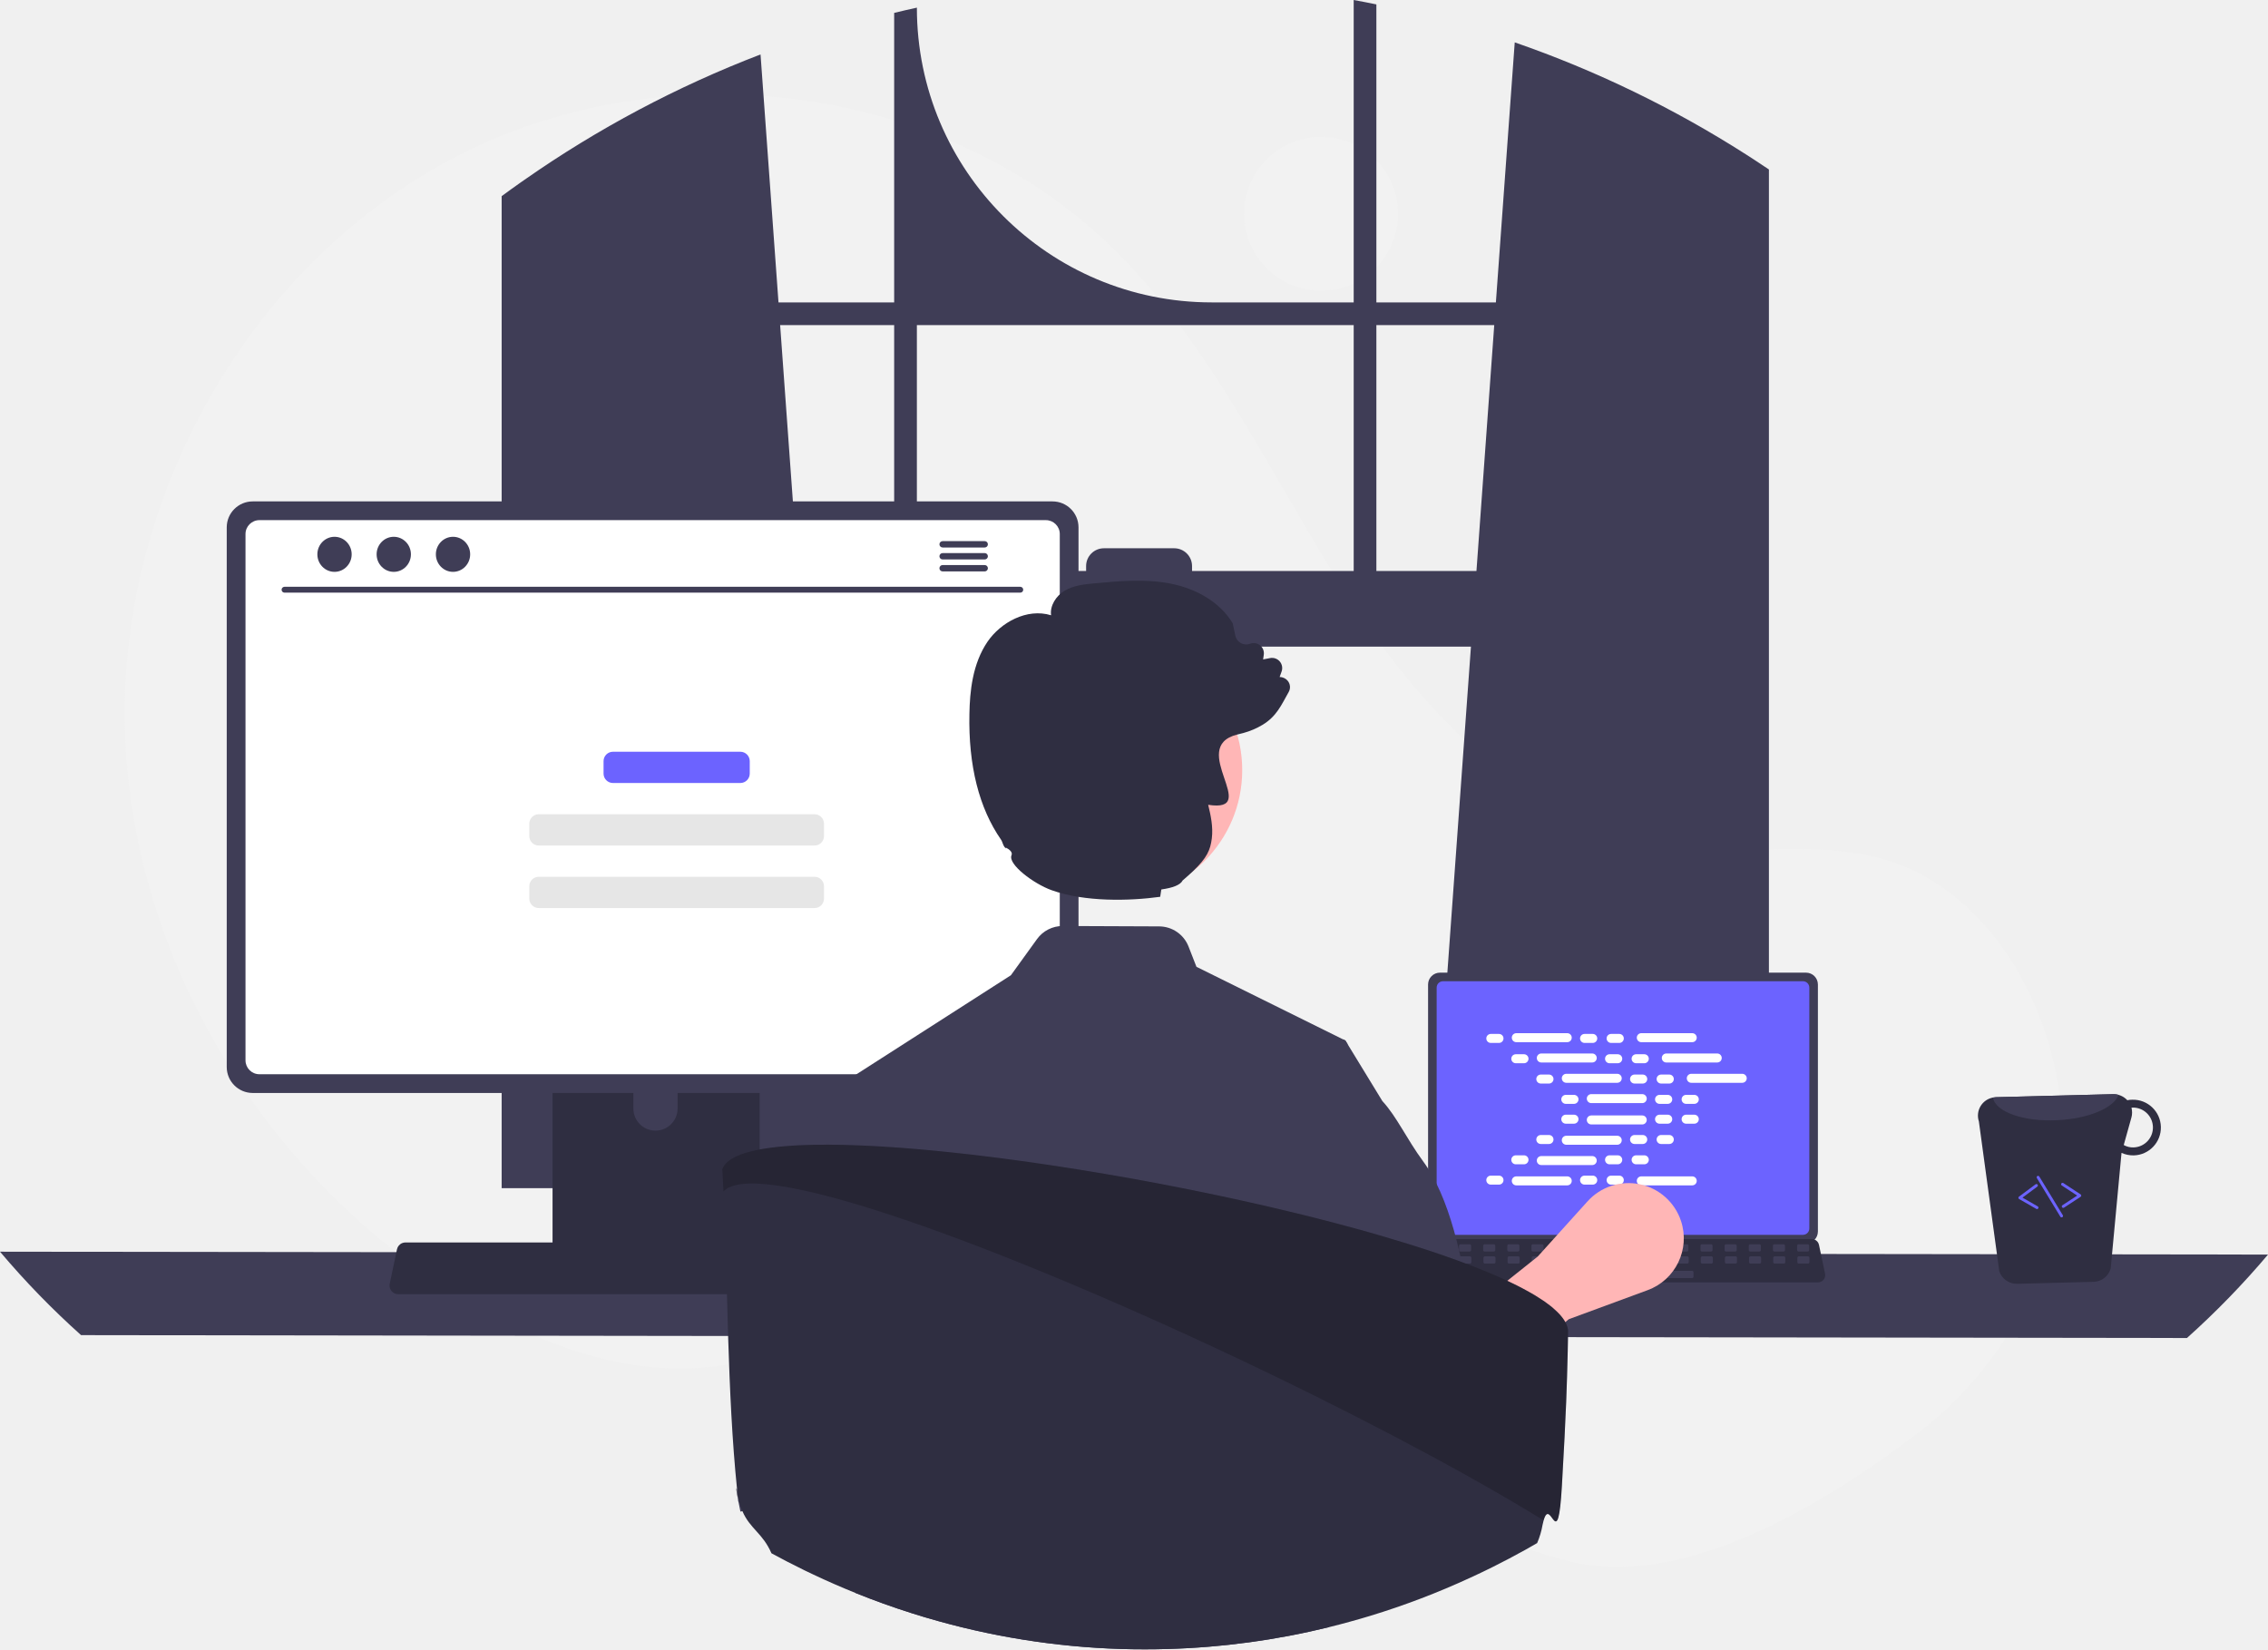
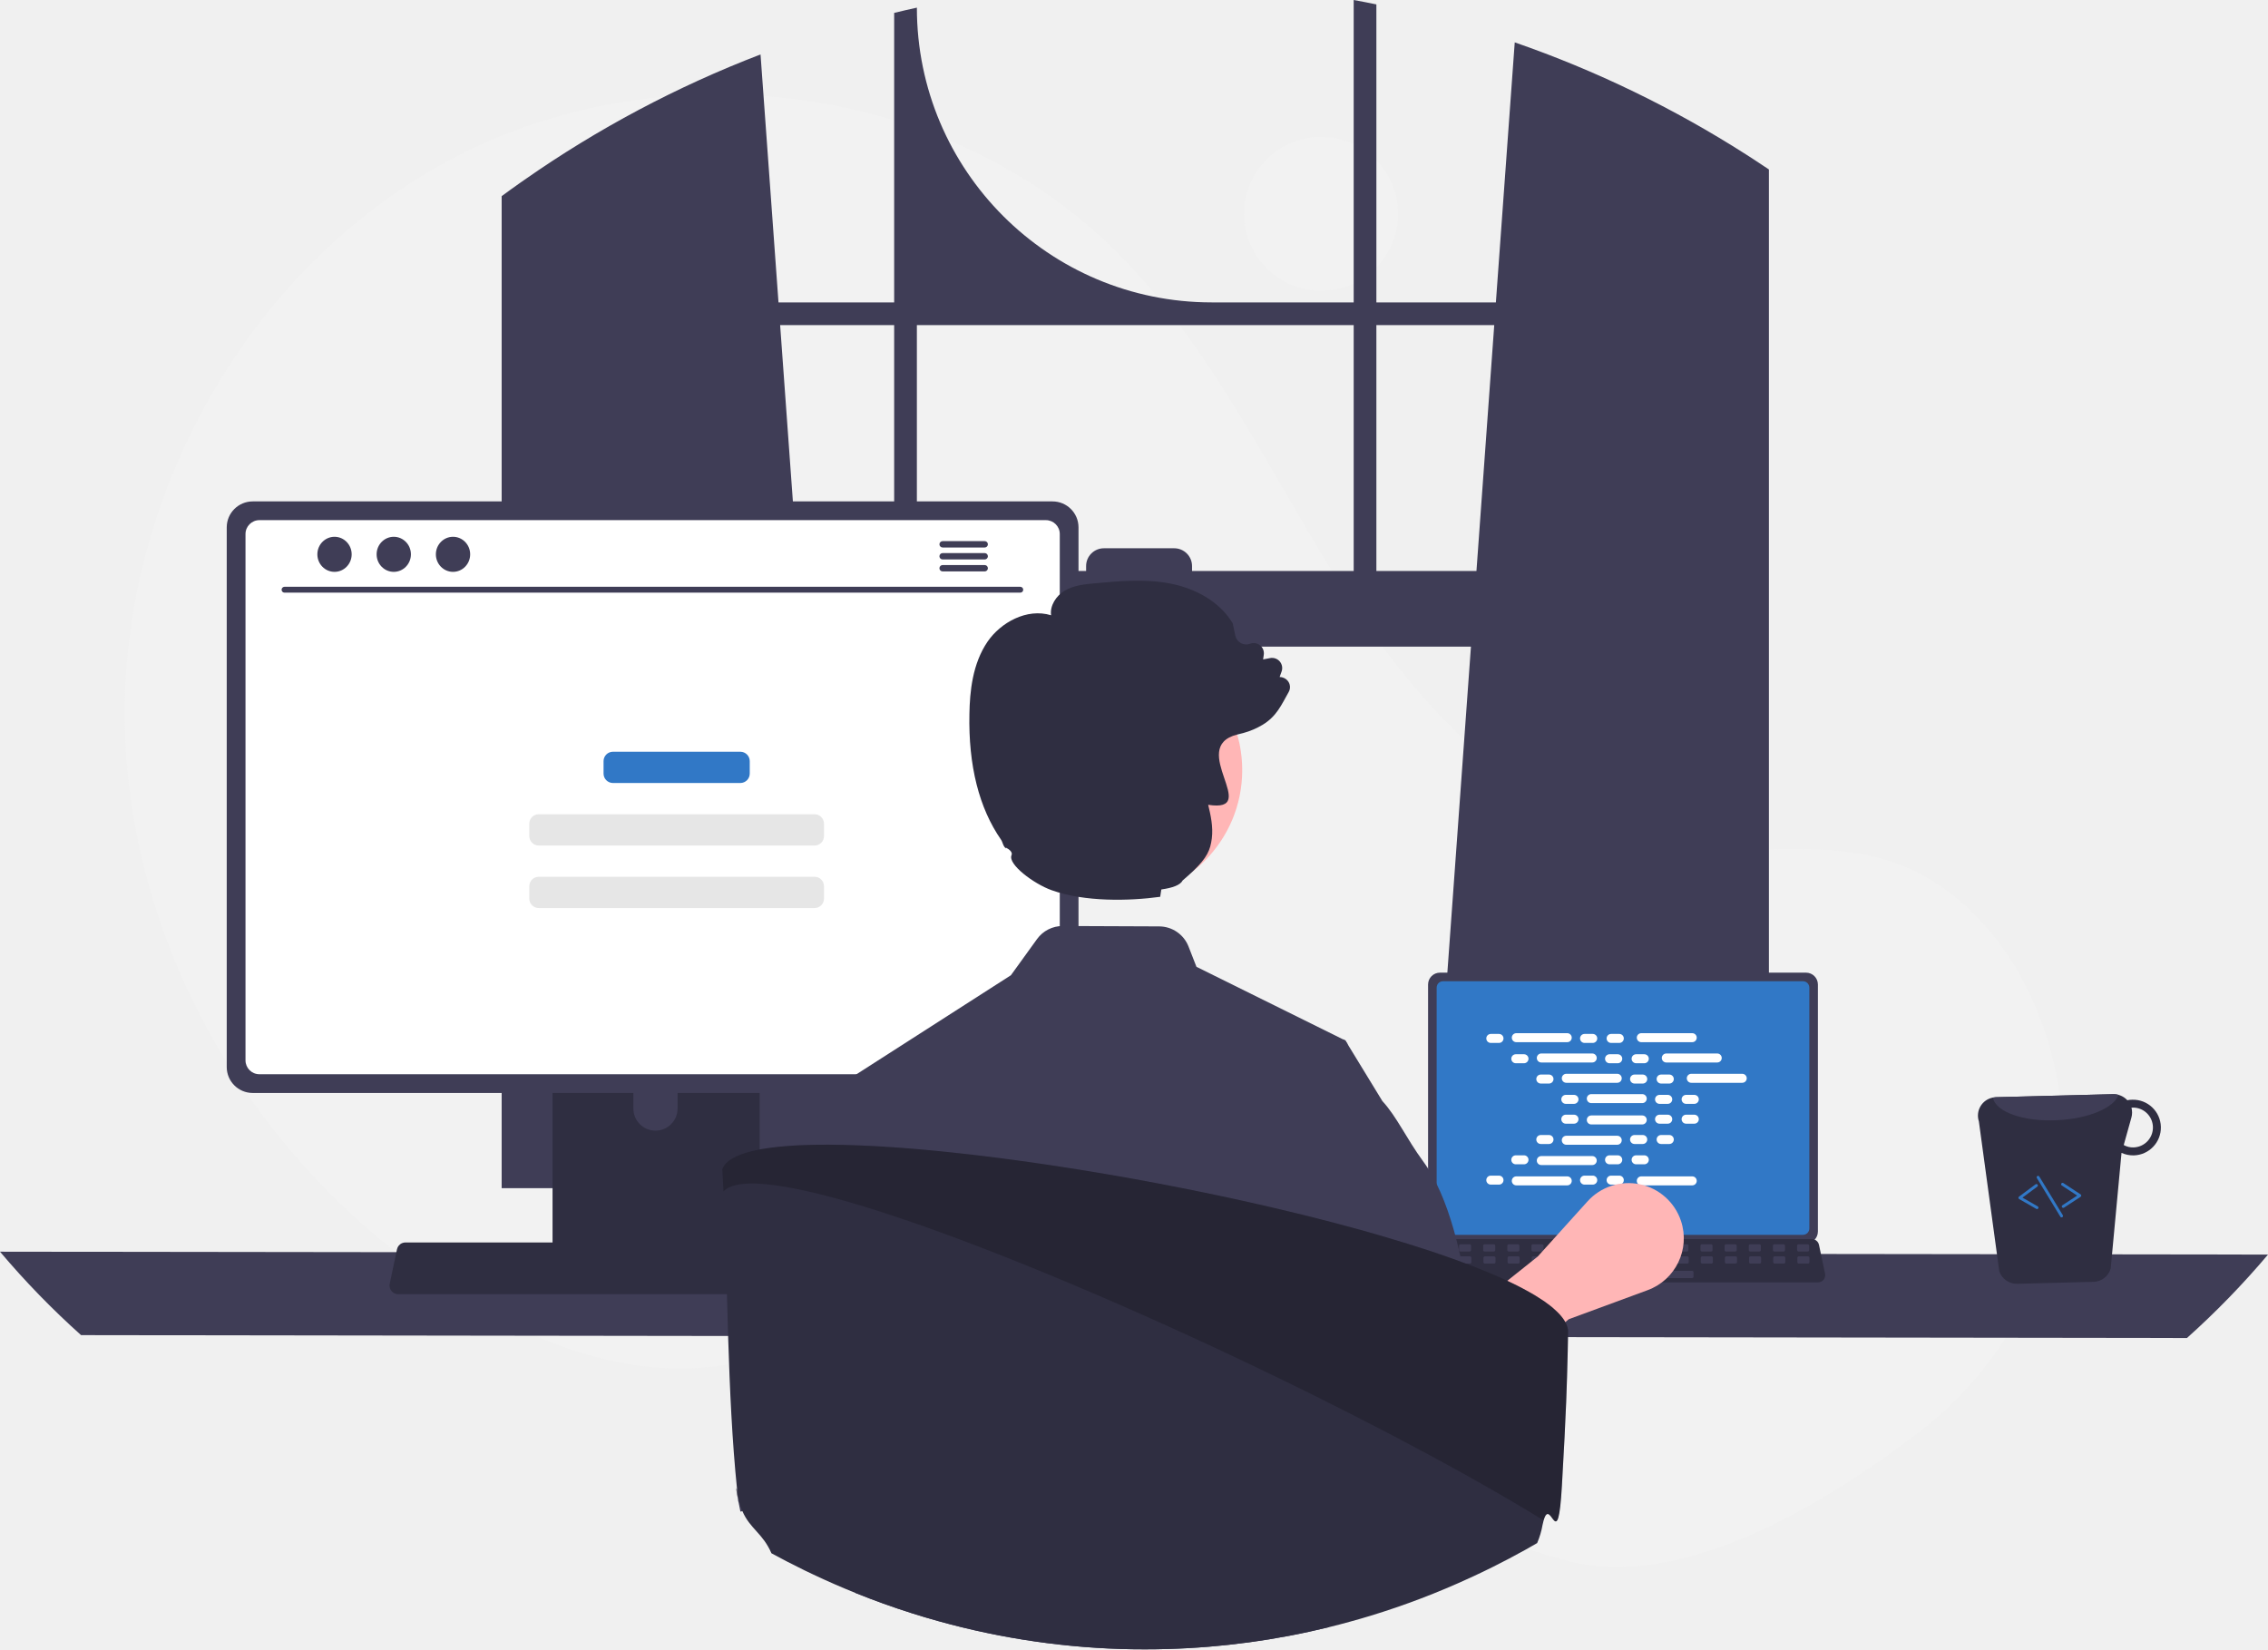
<svg xmlns="http://www.w3.org/2000/svg" data-name="Layer 1" width="786.82" height="572.258" viewBox="0 0 786.82 572.258">
  <circle cx="458.321" cy="74.182" r="26.701" fill="#f2f2f2" />
  <path d="M872.038,661.023c39.688-30.229,58.644-81.025,46.776-129.482q-.442-1.806-.934-3.604c-7.867-28.763-27.332-56.101-55.7-65.291-23.82-7.717-49.82-1.783-74.669-4.851-48.781-6.024-86.601-45.494-113.211-86.819-26.611-41.325-47.062-87.583-82.422-121.724-58.285-56.275-153.362-68.391-225.627-31.76C293.987,254.121,247.955,335.391,249.918,416.386c1.963,80.995,50.046,158.432,119.875,199.517,25.652,15.093,55.321,25.785,84.848,22.044,25.62-3.246,48.899-17.013,74.399-21.1,40.091-6.426,79.927,11.701,114.603,32.824,34.676,21.123,68.17,46.16,107.574,55.952C789.478,715.131,836.881,687.801,872.038,661.023Z" transform="translate(-206.59 -163.8711)" fill="#f2f2f2" />
  <path d="M815.016,219.191c-.87-.58-1.75-1.13-2.62-1.69a380.24,380.24,0,0,0-80.31-38.93l-6.54,90.22h-41.46v-103.39c-2.61-.54-5.24-1.05-7.87-1.53v104.92H626.946A102.27,102.27,0,0,1,524.676,166.521v-0c-2.64.57-5.26,1.18-7.88,1.83v100.44h-40.13l-6.23-86.03a380.858,380.858,0,0,0-81.94,43.53c-.44.3-.88.61-1.31.91-2.21,1.55-4.39,3.13-6.56,4.73v344.19h118.27l-2.09-28.95-11.5-158.95h231.59l-11.5,158.95-2.09,28.95h116.96v-353.45Q817.656,220.901,815.016,219.191Zm-298.22,142.78h-33.39l-6.17-85.3h39.56Zm159.42,0h-56.08v-1.69a6.18,6.18,0,0,0-6.19-6.18h-24.38a6.178,6.178,0,0,0-6.18,6.18v1.69h-58.71v-85.3h151.54Zm7.87,0v-85.3h40.89l-6.17,85.3Z" transform="translate(-206.59 -163.8711)" fill="#3f3d56" />
  <path d="M206.59,598.162a289.003,289.003,0,0,0,28.12,28.95l730.58,1a289.003,289.003,0,0,0,28.12-28.95Z" transform="translate(-206.59 -163.8711)" fill="#3f3d56" />
  <path d="M702.02,505.462v85.704a4.122,4.122,0,0,0,4.119,4.119H833.143a4.122,4.122,0,0,0,4.119-4.119v-85.704a4.124,4.124,0,0,0-4.119-4.115H706.139A4.124,4.124,0,0,0,702.02,505.462Z" transform="translate(-206.59 -163.8711)" fill="#3f3d56" />
-   <path d="M704.999,506.529V590.109a2.205,2.205,0,0,0,2.201,2.201H832.086a2.205,2.205,0,0,0,2.201-2.201V506.529a2.206,2.206,0,0,0-2.201-2.206H707.201A2.206,2.206,0,0,0,704.999,506.529Z" transform="translate(-206.59 -163.8711)" fill="#6c63ff" />
+   <path d="M704.999,506.529V590.109a2.205,2.205,0,0,0,2.201,2.201H832.086a2.205,2.205,0,0,0,2.201-2.201V506.529a2.206,2.206,0,0,0-2.201-2.206H707.201A2.206,2.206,0,0,0,704.999,506.529Z" transform="translate(-206.59 -163.8711)" fill="#3178c6" />
  <path d="M699.364,607.881a2.47,2.47,0,0,0,1.943.93H837.299a2.502,2.502,0,0,0,2.446-3.016l-2.111-10.027a2.507,2.507,0,0,0-1.558-1.818,2.425,2.425,0,0,0-.888-.168H703.41a2.424,2.424,0,0,0-.888.168,2.507,2.507,0,0,0-1.558,1.818l-2.111,10.027A2.501,2.501,0,0,0,699.364,607.881Z" transform="translate(-206.59 -163.8711)" fill="#2f2e41" />
  <rect x="830.034" y="595.588" width="4.188" height="2.513" rx="0.488" transform="translate(1457.666 1029.819) rotate(-180)" fill="#3f3d56" />
  <rect x="821.657" y="595.588" width="4.188" height="2.513" rx="0.488" transform="translate(1440.912 1029.819) rotate(-180)" fill="#3f3d56" />
  <rect x="813.28" y="595.588" width="4.188" height="2.513" rx="0.488" transform="translate(1424.158 1029.819) rotate(-180)" fill="#3f3d56" />
  <rect x="804.903" y="595.588" width="4.188" height="2.513" rx="0.488" transform="translate(1407.404 1029.819) rotate(-180)" fill="#3f3d56" />
  <rect x="796.526" y="595.588" width="4.188" height="2.513" rx="0.488" transform="translate(1390.65 1029.819) rotate(-180)" fill="#3f3d56" />
  <rect x="788.149" y="595.588" width="4.188" height="2.513" rx="0.488" transform="translate(1373.896 1029.819) rotate(-180)" fill="#3f3d56" />
  <rect x="779.772" y="595.588" width="4.188" height="2.513" rx="0.488" transform="translate(1357.142 1029.819) rotate(-180)" fill="#3f3d56" />
  <rect x="771.395" y="595.588" width="4.188" height="2.513" rx="0.488" transform="translate(1340.388 1029.819) rotate(-180)" fill="#3f3d56" />
  <rect x="763.018" y="595.588" width="4.188" height="2.513" rx="0.488" transform="translate(1323.634 1029.819) rotate(-180)" fill="#3f3d56" />
  <rect x="754.641" y="595.588" width="4.188" height="2.513" rx="0.488" transform="translate(1306.88 1029.819) rotate(-180)" fill="#3f3d56" />
  <rect x="746.264" y="595.588" width="4.188" height="2.513" rx="0.488" transform="translate(1290.126 1029.819) rotate(-180)" fill="#3f3d56" />
  <rect x="737.887" y="595.588" width="4.188" height="2.513" rx="0.488" transform="translate(1273.372 1029.819) rotate(-180)" fill="#3f3d56" />
  <rect x="729.51" y="595.588" width="4.188" height="2.513" rx="0.488" transform="translate(1256.618 1029.819) rotate(-180)" fill="#3f3d56" />
  <rect x="721.133" y="595.588" width="4.188" height="2.513" rx="0.488" transform="translate(1239.865 1029.819) rotate(-180)" fill="#3f3d56" />
  <rect x="712.756" y="595.588" width="4.188" height="2.513" rx="0.488" transform="translate(1223.111 1029.819) rotate(-180)" fill="#3f3d56" />
  <rect x="704.379" y="595.588" width="4.188" height="2.513" rx="0.488" transform="translate(1206.357 1029.819) rotate(-180)" fill="#3f3d56" />
  <rect x="830.133" y="599.777" width="4.188" height="2.513" rx="0.488" transform="translate(1457.864 1038.196) rotate(-180)" fill="#3f3d56" />
  <rect x="821.756" y="599.777" width="4.188" height="2.513" rx="0.488" transform="translate(1441.11 1038.196) rotate(-180)" fill="#3f3d56" />
  <rect x="813.379" y="599.777" width="4.188" height="2.513" rx="0.488" transform="translate(1424.356 1038.196) rotate(-180)" fill="#3f3d56" />
  <rect x="805.002" y="599.777" width="4.188" height="2.513" rx="0.488" transform="translate(1407.602 1038.196) rotate(-180)" fill="#3f3d56" />
  <rect x="796.625" y="599.777" width="4.188" height="2.513" rx="0.488" transform="translate(1390.848 1038.196) rotate(-180)" fill="#3f3d56" />
  <rect x="788.248" y="599.777" width="4.188" height="2.513" rx="0.488" transform="translate(1374.094 1038.196) rotate(-180)" fill="#3f3d56" />
  <rect x="779.871" y="599.777" width="4.188" height="2.513" rx="0.488" transform="translate(1357.34 1038.196) rotate(-180)" fill="#3f3d56" />
  <rect x="771.494" y="599.777" width="4.188" height="2.513" rx="0.488" transform="translate(1340.586 1038.196) rotate(-180)" fill="#3f3d56" />
  <rect x="763.117" y="599.777" width="4.188" height="2.513" rx="0.488" transform="translate(1323.832 1038.196) rotate(-180)" fill="#3f3d56" />
  <rect x="754.74" y="599.777" width="4.188" height="2.513" rx="0.488" transform="translate(1307.078 1038.196) rotate(-180)" fill="#3f3d56" />
  <rect x="746.363" y="599.777" width="4.188" height="2.513" rx="0.488" transform="translate(1290.324 1038.196) rotate(-180)" fill="#3f3d56" />
  <rect x="737.986" y="599.777" width="4.188" height="2.513" rx="0.488" transform="translate(1273.57 1038.196) rotate(-180)" fill="#3f3d56" />
  <rect x="729.609" y="599.777" width="4.188" height="2.513" rx="0.488" transform="translate(1256.816 1038.196) rotate(-180)" fill="#3f3d56" />
  <rect x="721.232" y="599.777" width="4.188" height="2.513" rx="0.488" transform="translate(1240.062 1038.196) rotate(-180)" fill="#3f3d56" />
  <rect x="712.855" y="599.777" width="4.188" height="2.513" rx="0.488" transform="translate(1223.309 1038.196) rotate(-180)" fill="#3f3d56" />
  <rect x="704.478" y="599.777" width="4.188" height="2.513" rx="0.488" transform="translate(1206.555 1038.196) rotate(-180)" fill="#3f3d56" />
  <rect x="760.604" y="604.803" width="33.508" height="2.513" rx="0.488" transform="translate(1348.126 1048.248) rotate(-180)" fill="#3f3d56" />
  <rect x="515.631" y="358.737" width="5.966" height="3.122" rx="1.561" fill="#fff" />
  <rect x="548.154" y="358.737" width="5.966" height="3.122" rx="1.561" fill="#fff" />
  <rect x="557.369" y="358.737" width="5.966" height="3.122" rx="1.561" fill="#fff" />
  <rect x="524.477" y="358.477" width="20.796" height="3.122" rx="1.561" fill="#fff" />
  <rect x="567.841" y="358.477" width="20.796" height="3.122" rx="1.561" fill="#fff" />
  <rect x="524.304" y="365.784" width="5.966" height="3.122" rx="1.561" fill="#fff" />
  <rect x="556.827" y="365.784" width="5.966" height="3.122" rx="1.561" fill="#fff" />
  <rect x="566.042" y="365.784" width="5.966" height="3.122" rx="1.561" fill="#fff" />
  <rect x="533.15" y="365.523" width="20.796" height="3.122" rx="1.561" fill="#fff" />
  <rect x="576.514" y="365.523" width="20.796" height="3.122" rx="1.561" fill="#fff" />
  <rect x="532.977" y="372.83" width="5.966" height="3.122" rx="1.561" fill="#fff" />
  <rect x="565.5" y="372.83" width="5.966" height="3.122" rx="1.561" fill="#fff" />
  <rect x="574.715" y="372.83" width="5.966" height="3.122" rx="1.561" fill="#fff" />
  <rect x="541.823" y="372.57" width="20.796" height="3.122" rx="1.561" fill="#fff" />
  <rect x="585.187" y="372.57" width="20.796" height="3.122" rx="1.561" fill="#fff" />
  <rect x="541.649" y="379.877" width="5.966" height="3.122" rx="1.561" fill="#fff" />
  <rect x="574.172" y="379.877" width="5.966" height="3.122" rx="1.561" fill="#fff" />
  <rect x="583.387" y="379.877" width="5.966" height="3.122" rx="1.561" fill="#fff" />
  <rect x="550.496" y="379.617" width="20.796" height="3.122" rx="1.561" fill="#fff" />
  <rect x="548.154" y="407.898" width="5.966" height="3.122" rx="1.561" fill="#fff" />
  <rect x="557.369" y="407.898" width="5.966" height="3.122" rx="1.561" fill="#fff" />
  <rect x="567.841" y="408.158" width="20.796" height="3.122" rx="1.561" fill="#fff" />
  <rect x="515.631" y="407.898" width="5.966" height="3.122" rx="1.561" fill="#fff" />
  <rect x="524.477" y="408.158" width="20.796" height="3.122" rx="1.561" fill="#fff" />
  <rect x="524.304" y="400.851" width="5.966" height="3.122" rx="1.561" fill="#fff" />
  <rect x="556.827" y="400.851" width="5.966" height="3.122" rx="1.561" fill="#fff" />
  <rect x="566.042" y="400.851" width="5.966" height="3.122" rx="1.561" fill="#fff" />
  <rect x="533.15" y="401.111" width="20.796" height="3.122" rx="1.561" fill="#fff" />
  <rect x="532.977" y="393.804" width="5.966" height="3.122" rx="1.561" fill="#fff" />
  <rect x="565.5" y="393.804" width="5.966" height="3.122" rx="1.561" fill="#fff" />
  <rect x="574.715" y="393.804" width="5.966" height="3.122" rx="1.561" fill="#fff" />
  <rect x="541.823" y="394.064" width="20.796" height="3.122" rx="1.561" fill="#fff" />
  <rect x="541.649" y="386.758" width="5.966" height="3.122" rx="1.561" fill="#fff" />
  <rect x="574.172" y="386.758" width="5.966" height="3.122" rx="1.561" fill="#fff" />
  <rect x="583.387" y="386.758" width="5.966" height="3.122" rx="1.561" fill="#fff" />
  <rect x="550.496" y="387.018" width="20.796" height="3.122" rx="1.561" fill="#fff" />
  <path d="M711.507,654.353l-13.35-21.102,41.902-33.403,17.295-19.161a19.161,19.161,0,0,1,32.418,6.828h0a19.161,19.161,0,0,1-11.57,23.991l-27.349,10.075Z" transform="translate(-206.59 -163.8711)" fill="#ffb6b6" />
  <path d="M398.28,501.352v102.56h71.85v-102.56a3.448,3.448,0,0,0-2.43-3.3,3.175,3.175,0,0,0-1.03-.16H401.75A3.463,3.463,0,0,0,398.28,501.352Zm28.04,35.24a7.67,7.67,0,0,1,15.34,0v11.9a7.67,7.67,0,0,1-15.34,0Z" transform="translate(-206.59 -163.8711)" fill="#2f2e41" />
  <path d="M398.06,600.632v9.89a1.946,1.946,0,0,0,1.93,1.94h68.43a1.94,1.94,0,0,0,1.93-1.94v-9.89Z" transform="translate(-206.59 -163.8711)" fill="#3f3d56" />
  <path d="M285.25,346.832V534.092a9.007,9.007,0,0,0,9,9h277.5a9.007,9.007,0,0,0,9-9V346.832a9.011,9.011,0,0,0-9-8.99H294.25A9.012,9.012,0,0,0,285.25,346.832Z" transform="translate(-206.59 -163.8711)" fill="#3f3d56" />
  <path d="M291.76,349.162v182.62a4.818,4.818,0,0,0,4.81,4.81H569.44a4.818,4.818,0,0,0,4.81-4.81v-182.62a4.82,4.82,0,0,0-4.81-4.82H296.57A4.821,4.821,0,0,0,291.76,349.162Z" transform="translate(-206.59 -163.8711)" fill="#fff" />
  <path d="M342.4,611.792a2.948,2.948,0,0,0,2.32,1.11h162.34a2.987,2.987,0,0,0,2.92-3.6l-2.52-11.97a2.993,2.993,0,0,0-1.86-2.17,2.895,2.895,0,0,0-1.06-.2H347.23a2.894,2.894,0,0,0-1.06.2,2.992,2.992,0,0,0-1.86,2.17l-2.52,11.97A2.985,2.985,0,0,0,342.4,611.792Z" transform="translate(-206.59 -163.8711)" fill="#2f2e41" />
  <path d="M560.585,369.499H305.261a1.016,1.016,0,0,1,0-2.031H560.585a1.016,1.016,0,0,1,0,2.031Z" transform="translate(-206.59 -163.8711)" fill="#3f3d56" />
  <ellipse cx="116.051" cy="192.33" rx="5.95" ry="6.083" fill="#3f3d56" />
  <ellipse cx="136.607" cy="192.33" rx="5.95" ry="6.083" fill="#3f3d56" />
  <ellipse cx="157.163" cy="192.33" rx="5.95" ry="6.083" fill="#3f3d56" />
  <path d="M548.206,351.622h-14.6a1.105,1.105,0,0,0,0,2.21h14.6a1.105,1.105,0,0,0,0-2.21Z" transform="translate(-206.59 -163.8711)" fill="#3f3d56" />
  <path d="M548.206,355.772h-14.6a1.105,1.105,0,0,0,0,2.21h14.6a1.105,1.105,0,0,0,0-2.21Z" transform="translate(-206.59 -163.8711)" fill="#3f3d56" />
  <path d="M548.206,359.922h-14.6a1.105,1.105,0,0,0,0,2.21h14.6a1.105,1.105,0,0,0,0-2.21Z" transform="translate(-206.59 -163.8711)" fill="#3f3d56" />
  <path d="M900.186,604.972a6.416,6.416,0,0,0,6.183,4.331l26.492-.682a6.329,6.329,0,0,0,5.981-4.657l3.749-40.087a9.794,9.794,0,0,0,4.238.871,9.661,9.661,0,1,0-.485-19.317,8.184,8.184,0,0,0-1.736.181,6.548,6.548,0,0,0-4.874-2.103l-40.751,1.052a5.853,5.853,0,0,0-1.005.125,6.365,6.365,0,0,0-4.873,8.265Zm43.173-43.817,2.668-9.553a6.506,6.506,0,0,0,.02-3.375c.129-0.0.244-.062.373-.062a6.91,6.91,0,0,1,.324,13.817A6.505,6.505,0,0,1,943.359,561.156Z" transform="translate(-206.59 -163.8711)" fill="#2f2e41" />
  <path d="M897.978,544.686c.868,4.964,10.629,8.454,22.366,7.847,10.793-.497,19.617-4.287,21.234-8.778a6.025,6.025,0,0,0-1.844-.246l-40.751,1.052A5.853,5.853,0,0,0,897.978,544.686Z" transform="translate(-206.59 -163.8711)" fill="#3f3d56" />
-   <path d="M922.494,582.944a.497.497,0,0,0,.151-.066l5.753-3.766a.499.499,0,0,0,0-.836l-5.98-3.917a.5.5,0,1,0-.548.836l5.341,3.498-5.114,3.348a.5.5,0,0,0,.396.903Z" transform="translate(-206.59 -163.8711)" fill="#6c63ff" />
-   <path d="M913.408,583.363a.5.5,0,0,0,.126-.918l-5.303-3.04,5.126-3.807a.5.5,0,1,0-.596-.802l-5.739,4.263a.5.5,0,0,0,.049.835l5.965,3.42A.5.5,0,0,0,913.408,583.363Z" transform="translate(-206.59 -163.8711)" fill="#6c63ff" />
-   <path d="M921.922,586.244a.482.482,0,0,0,.137-.058.5.5,0,0,0,.168-.687l-8.155-13.408a.5.5,0,0,0-.854.521l8.155,13.408A.5.5,0,0,0,921.922,586.244Z" transform="translate(-206.59 -163.8711)" fill="#6c63ff" />
-   <rect x="209.385" y="260.827" width="50.719" height="10.846" rx="3.264" fill="#6c63ff" />
+   <path d="M922.494,582.944a.497.497,0,0,0,.151-.066l5.753-3.766a.499.499,0,0,0,0-.836l-5.98-3.917a.5.5,0,1,0-.548.836l5.341,3.498-5.114,3.348a.5.5,0,0,0,.396.903Z" transform="translate(-206.59 -163.8711)" fill="#3178c6" />
+   <path d="M913.408,583.363a.5.5,0,0,0,.126-.918l-5.303-3.04,5.126-3.807a.5.5,0,1,0-.596-.802l-5.739,4.263a.5.5,0,0,0,.049.835l5.965,3.42A.5.5,0,0,0,913.408,583.363Z" transform="translate(-206.59 -163.8711)" fill="#3178c6" />
+   <path d="M921.922,586.244a.482.482,0,0,0,.137-.058.5.5,0,0,0,.168-.687l-8.155-13.408a.5.5,0,0,0-.854.521l8.155,13.408A.5.5,0,0,0,921.922,586.244Z" transform="translate(-206.59 -163.8711)" fill="#3178c6" />
+   <rect x="209.385" y="260.827" width="50.719" height="10.846" rx="3.264" fill="#3178c6" />
  <rect x="183.626" y="282.519" width="102.236" height="10.846" rx="3.264" fill="#e6e6e6" />
  <rect x="183.626" y="304.21" width="102.236" height="10.846" rx="3.264" fill="#e6e6e6" />
  <path d="M497.301,540.717l.217.684.011.023,6.525,19.838,7.506,22.861,14.123,42.961.137,6.673v.023l1.049,53.684-2.909,7.278,3.274,11.932s-1.506-18.037-9.582-7.679c-4.574,5.886-9.925,11.91-14.317,17.556q9.6,3.884,19.507,7.027c1.426.456,2.863.89,4.301,1.323q.462.137.924.274a266.863,266.863,0,0,0,67.351,10.826c1.186.034,2.35.057,3.479.08.399.011.787.023,1.175.023,1.278.011,2.544.023,3.822.023q3.867,0,7.7-.114a266.853,266.853,0,0,0,56.091-7.586c-.125-7.586-.468-16.45-.958-25.918-.228-4.643-5.35-9.674-5.658-14.533-.217-3.65,4.381-7.084,4.141-10.792-1.551-22.827-3.491-14.064-4.928-30.229q-.222-2.379-.411-4.552c-.924-10.381-1.563-16.872-1.563-16.872l6.137-38.683,9.639-60.734-.742-1.221-.833-.411-50.844-25.165-2.761-7.073a10.979,10.979,0,0,0-10.141-6.947l-33.493-.137a10.931,10.931,0,0,0-8.909,4.529l-9.069,12.56Z" transform="translate(-206.59 -163.8711)" fill="#3f3d56" />
  <path d="M533.407,617.525,525.82,633.758l-5.179,11.088-8.909,46.646-4.46,4.734L503.45,679.467l-39.998,8.881c-1.312-7.29-.351.247-1.161-7.75.228-.228.468-.456.707-.685.639-.593,1.175-1.152,1.164-1.688-.456-27.584.913-74.526,12.343-102.966a60.053,60.053,0,0,1,7.027-13.107c.228-.308.445-.616.662-.924,5.27-7.381,8.601-14.647,13.324-19.815v-.011a.53.53,0,0,0,.08-.08.157.157,0,0,0,.046-.034l32.443-17.203,1.392,39.105.992,28.109Z" transform="translate(-206.59 -163.8711)" fill="#3f3d56" />
  <path d="M650.391,622.135l9.476,20.275,3.307,7.061,8.907,46.642,4.446,4.723,3.83-16.755,1.8-.369,32.459-6.722,9.461,30.046a17.984,17.984,0,0,0-3.261-22.506c-.646-.585-1.184-1.154-1.169-1.692.538-32.443-1.446-91.684-19.367-116.066-5.692-7.738-9.107-15.445-14.076-20.829-.015-.015-.015-.031-.031-.031L674.081,526.114l-.738-1.215-.831-.415Z" transform="translate(-206.59 -163.8711)" fill="#3f3d56" />
  <circle id="a657ec4b-47ce-4d2a-9c58-81a811696ca9" data-name="Ellipse 5" cx="386.397" cy="267.201" r="44.558" fill="#ffb6b6" />
  <path d="M653.212,399.948a3.759,3.759,0,0,0-2.69-1.19l.67-1.86a3.528,3.528,0,0,0-3.96-4.7l-2.44.47.23-1.63a3.534,3.534,0,0,0-4.73-3.82,3.766,3.766,0,0,1-3.24-.23,3.846,3.846,0,0,1-1.92-2.61l-.85-4.1-.09-.22c-4.14-6.9-12.1-11.92-21.84-13.76-8.67-1.65-17.56-.81-26.13-.02-3.4.32-7.24.68-10.44,2.64-2.72,1.68-5.02,5.04-4.55,8.43-8.45-2.59-17.51,2.58-22,9.1-5.32,7.76-6.19,17.48-6.33,25.08-.38,17.98,3.33,32.69,11,43.73.56.8.7,2.47,1.81,3.03l-.23-.37c1.24.62,2.5,1.62,2.03,2.69-1.35,3.08,7.62,9.89,13.94,12.14,11.53,4.11,26.86,3.76,37.64,2.28l.38-2.55c3.89-.53,6.63-1.54,7.4-3.12,1.36-1.16,2.52-2.2,3.53-3.16l.01-.01c.02-.02.06-.05.08-.07,4.87-4.67,6-7.33,6.51-11.38.49-3.97-.38-8-1.27-11.63,18.74,2.9-7.38-19.96,10.08-24.38a5.434,5.434,0,0,1,.61-.15c.51-.12,1.02-.24,1.51-.38a26.448,26.448,0,0,0,6.72-2.87c4.88-2.97,6.49-6.91,9.01-11.35A3.427,3.427,0,0,0,653.212,399.948Z" transform="translate(-206.59 -163.8711)" fill="#2f2e41" />
  <path d="M750.582,625.308c-.01,1.75-.03,4.2-.11,7.23q-.015.63-.03,1.29c-.13,5.57-.26,10.24-.47,15.43-.01.36-.02.71-.04,1.07-.28,7.24-.72,15.67-1.48,29.02-1.41,24.66-3.87,3.39-6.34,12.04-.12.43-.25.94-.37,1.54a27.916,27.916,0,0,1-1.88,6.33c-1.31.78-2.66,1.53-3.99,2.28-3.79,2.11-7.64,4.14-11.52,6.07-2.18,1.08-4.37,2.14-6.57,3.16-.35.16-.69.32-1.03.47a270.887,270.887,0,0,1-34.75,13.26c-2.32.7-4.63,1.38-6.97,2.01-2.44.68-4.88,1.32-7.35,1.92a266.893,266.893,0,0,1-56.09,7.59c-2.55.08-5.12.11-7.7.11-1.28,0-2.54-.01-3.82-.02-.39,0-.78-.01-1.17-.02-1.13-.03-2.3-.05-3.48-.08a266.663,266.663,0,0,1-67.35-10.83l-.93-.27c-1.44-.44-2.87-.87-4.3-1.33q-9.9-3.135-19.51-7.02-7.335-2.955-14.5-6.34a.339.339,0,0,1-.12-.06c-1-.46-2.01-.94-3.01-1.43-.13-.07-.27-.14-.41-.21q-5.595-2.73-11.07-5.72c-3.07-7.05-7.39-8.4-10.07-14.6a25.874,25.874,0,0,1-1.68-5.74c0-.02-.01-.04-.01-.07.28,3.72-1.19-6.6-.01-.04-.01-.12-.02-.25-.03-.4-.03-.36-.07-.8-.13-1.35-3.43-33.49-3.21-71.79-4.7-103.35q-.15-3.06-.31-5.86c-.03-.62-.07-1.23-.11-1.83.07-.18.15-.37.24-.55a1.002,1.002,0,0,1,.07-.15,1.623,1.623,0,0,1,.1-.18c.02-.03.05-.07.07-.1a.917.917,0,0,1,.05-.1c.09-.14.19-.29.3-.43.05-.06.09-.11.14-.16a.808.808,0,0,1,.12-.14.637.637,0,0,1,.11-.13c.04-.04.08-.09.13-.14a.302.302,0,0,1,.08-.08,2.033,2.033,0,0,1,.26-.25,9.624,9.624,0,0,1,1.14-.9c.14-.09.29-.18.43-.28a19.135,19.135,0,0,1,3.17-1.52c.38-.14.76-.27,1.17-.41.15-.04.29-.09.44-.14.22-.07.44-.14.67-.19,1.14-.34,2.37-.63,3.7-.9.16-.03.33-.06.5-.1.24-.05.49-.09.74-.13.34-.06.69-.12,1.04-.18,2.97-.47,6.34-.82,10.06-1.05q.525-.03,1.05-.06c.41-.02.82-.04,1.24-.06.35-.02.71-.03,1.07-.04.35-.02.71-.03,1.08-.04,1.01-.03,2.05-.06,3.11-.08,3.02-.06,6.2-.04,9.54.03,1.55.04,3.13.08,4.75.15.11,0,.21.01.31.01,1.41.05,2.83.11,4.29.19,1.02.05,2.05.1,3.08.16.97.06,1.95.12,2.94.19.77.04,1.54.1,2.32.15.66.05,1.32.1,1.98.14l.9.06c.49.04.98.07,1.48.12,1.1.09,2.2.18,3.32.27,1.11.1,2.24.2,3.37.3s2.27.21,3.41.32c.12.01.23.02.34.03,1.04.11,2.08.21,3.13.32.24.02.49.04.73.07,1.001.101,2.022.218,3.032.326.31.033.618.066.929.1.791.086,1.572.161,2.368.254,1.05.12,2.12.23,3.16.37.81.09,1.62.18,2.43.28,1.27.15,2.56.31,3.85.48.49.06.98.12,1.47.19,3.68.46,7.4.97,11.18,1.5,5.73.81,11.55,1.69,17.41,2.64q8.805,1.425,17.71,3.01c1.5.27,3,.54,4.51.82q1.02.195,2.04.39c1.16.21,2.32.43,3.48.65,1.16.22,2.32.44,3.48.67,1.38.27,2.77.54,4.15.81,9.09,1.8,18.13,3.72,26.95,5.73,1.45.33,2.9.67,4.34,1q4.32,1.005,8.56,2.04c.78.18,1.55.37,2.32.56,1.92.48,3.84.96,5.73,1.45l.33.09c1.39.34,2.75.69,4.11,1.05q4.815,1.26,9.47,2.55,3.09.855,6.11,1.73c3.01.87,5.96,1.75,8.83,2.64.71.22,1.42.44,2.12.65,2.1.65,4.17,1.31,6.18,1.97,1.6.52,3.16,1.05,4.7,1.58q2.31.795,4.53,1.59c.95.34,1.89.7,2.83,1.04,1.35.5,2.68,1,3.98,1.5.4.15.79.31,1.18.46.25.11.49.2.73.3.47.19.95.37,1.41.56.47.18.93.37,1.39.57.45.18.91.37,1.35.56.45.18.89.37,1.33.57.37.15.73.31,1.08.47.71.31,1.42.62,2.11.94.34.16.68.31,1.02.47l.78.36c.11.06.22.11.33.16.25.12.51.25.76.37.58.27,1.15.56,1.71.83.75.38,1.48.76,2.18,1.13.71.38,1.4.76,2.06,1.13.11.06.21.12.32.18.15.08.3.17.45.25.51.29,1,.59,1.49.88.96.59,1.87,1.17,2.72,1.75.19.13.37.26.56.38.63.45,1.23.89,1.79,1.34,0,.01,0,.01.01.01.19.14.37.29.55.43.15.14.31.26.46.4.52.45,1,.88,1.44,1.32a5.667,5.667,0,0,1,.42.43,1.208,1.208,0,0,1,.16.16c.2.2.38.4.55.6a.553.553,0,0,1,.07.09c.24.28.46.56.67.84.1.14.21.28.3.42.12.17.24.35.34.52.09.14.17.29.25.43a7.257,7.257,0,0,1,.54,1.13,5.241,5.241,0,0,1,.27.82A5.844,5.844,0,0,1,750.582,625.308Z" transform="translate(-206.59 -163.8711)" fill="#2f2e41" />
  <path d="M750.582,625.308c-.01,1.75-.03,4.2-.11,7.23-.01.42-.03.85-.04,1.29-.1,4.25-.25,9.5-.46,15.43-.01.36-.02.71-.04,1.07-.28,7.24-.72,15.67-1.48,29.02-1.41,24.66-3.87,3.39-6.34,12.04-6.86-4.22-14.38-8.64-22.42-13.18q-2.175-1.23-4.39-2.47c-16.08-8.97-34.04-18.37-52.79-27.68-.74-.37-1.49-.74-2.23-1.1-42.95-21.23-89.83-41.88-127.81-55.66-7.33-2.66-14.33-5.06-20.91-7.17-13.86-4.43-25.84-7.53-35.06-8.87-9.6-1.4-16.23-.9-18.91,1.99q-.15-3.06-.31-5.86-.06-.93-.12-1.83c.062-.165.142-.322.22-.48.011-.023.019-.047.03-.07a1.002,1.002,0,0,1,.07-.15,1.623,1.623,0,0,1,.1-.18,1.06,1.06,0,0,1,.12-.2c.09-.14.19-.29.3-.43a3.483,3.483,0,0,1,.26-.3.637.637,0,0,1,.11-.13c.04-.04.08-.09.13-.14a.302.302,0,0,1,.08-.08,2.033,2.033,0,0,1,.26-.25,9.624,9.624,0,0,1,1.14-.9c.14-.09.29-.18.43-.28a19.135,19.135,0,0,1,3.17-1.52c.38-.14.76-.27,1.17-.41.15-.04.29-.09.44-.14.22-.07.44-.14.67-.19,1.14-.34,2.37-.63,3.7-.9.4-.08.82-.16,1.24-.23.34-.06.69-.12,1.04-.18,2.97-.47,6.34-.82,10.06-1.05q.525-.03,1.05-.06c.41-.02.82-.04,1.24-.06.35-.02.71-.03,1.07-.04.35-.02.71-.03,1.08-.04,1.01-.03,2.05-.06,3.11-.08,3.02-.05,6.2-.03,9.54.04,1.55.03,3.13.08,4.75.15.1,0,.21.01.31.01,1.41.04,2.84.11,4.29.18,1.02.05,2.05.1,3.08.16.97.06,1.95.12,2.94.19.77.04,1.54.1,2.32.15.66.05,1.32.1,1.98.14.79.06,1.58.12,2.38.18,1.1.09,2.2.18,3.32.27,1.11.1,2.24.2,3.37.3s2.27.21,3.41.32c.12.01.23.02.34.03,1.04.11,2.08.21,3.13.32q8.73.885,17.97,2.07,5.52.705,11.18,1.51c5.73.81,11.55,1.69,17.41,2.63q8.805,1.425,17.71,3.01c1.5.27,3,.54,4.51.82q2.76.51,5.52,1.04c1.16.22,2.32.44,3.48.67,1.38.27,2.77.54,4.15.81,9.09,1.8,18.13,3.72,26.95,5.73,1.45.33,2.9.67,4.34,1q4.32,1.005,8.56,2.04c.78.19,1.55.38,2.32.57q2.895.72,5.73,1.44v.01c.11.02.22.05.33.08,1.38.35,2.75.7,4.11,1.06q4.815,1.26,9.47,2.54c2.06.58,4.1,1.15,6.11,1.73,3.01.88,5.96,1.76,8.83,2.64.71.22,1.42.44,2.12.65q3.15.99,6.18,1.97c1.6.52,3.16,1.05,4.7,1.58q2.31.795,4.53,1.59c.96.34,1.9.69,2.83,1.03,1.36.5,2.68,1,3.98,1.51.4.15.79.31,1.18.46.73.28,1.44.57,2.14.86.47.18.93.37,1.39.57.45.18.91.37,1.35.56.45.18.89.37,1.33.57.37.15.73.31,1.08.47.71.31,1.42.62,2.11.94.34.16.68.31,1.02.47l.78.36c.11.06.22.11.33.16.85.4,1.67.8,2.47,1.2.75.38,1.48.76,2.18,1.13.83.44,1.62.87,2.38,1.31.15.08.3.17.45.25.51.29,1,.59,1.49.88.96.59,1.87,1.17,2.72,1.75.84.58,1.62,1.15,2.35,1.72,0,.01,0,.01.01.01.35.28.69.56,1.01.83.52.45,1,.88,1.44,1.32a5.667,5.667,0,0,1,.42.43,1.208,1.208,0,0,1,.16.16c.21.23.42.46.62.69.24.28.46.56.67.84.1.14.21.28.3.42.12.17.24.35.34.52.09.14.17.29.25.43a7.257,7.257,0,0,1,.54,1.13,6.053,6.053,0,0,1,.27.82A5.844,5.844,0,0,1,750.582,625.308Z" transform="translate(-206.59 -163.8711)" opacity="0.2" />
</svg>
